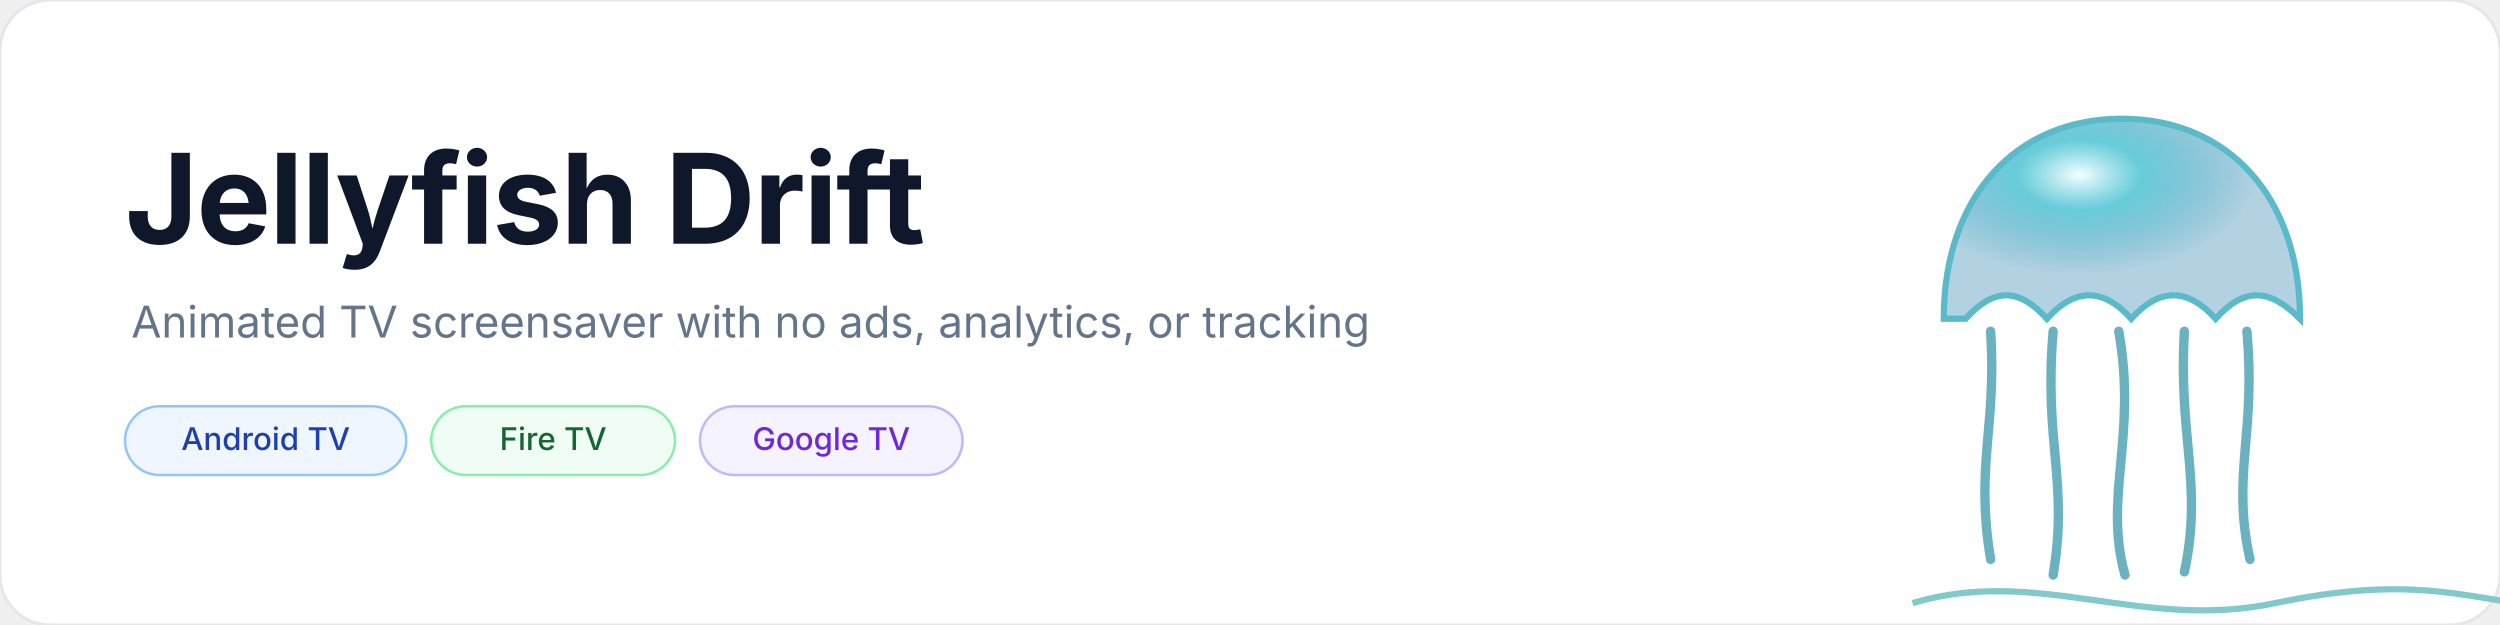
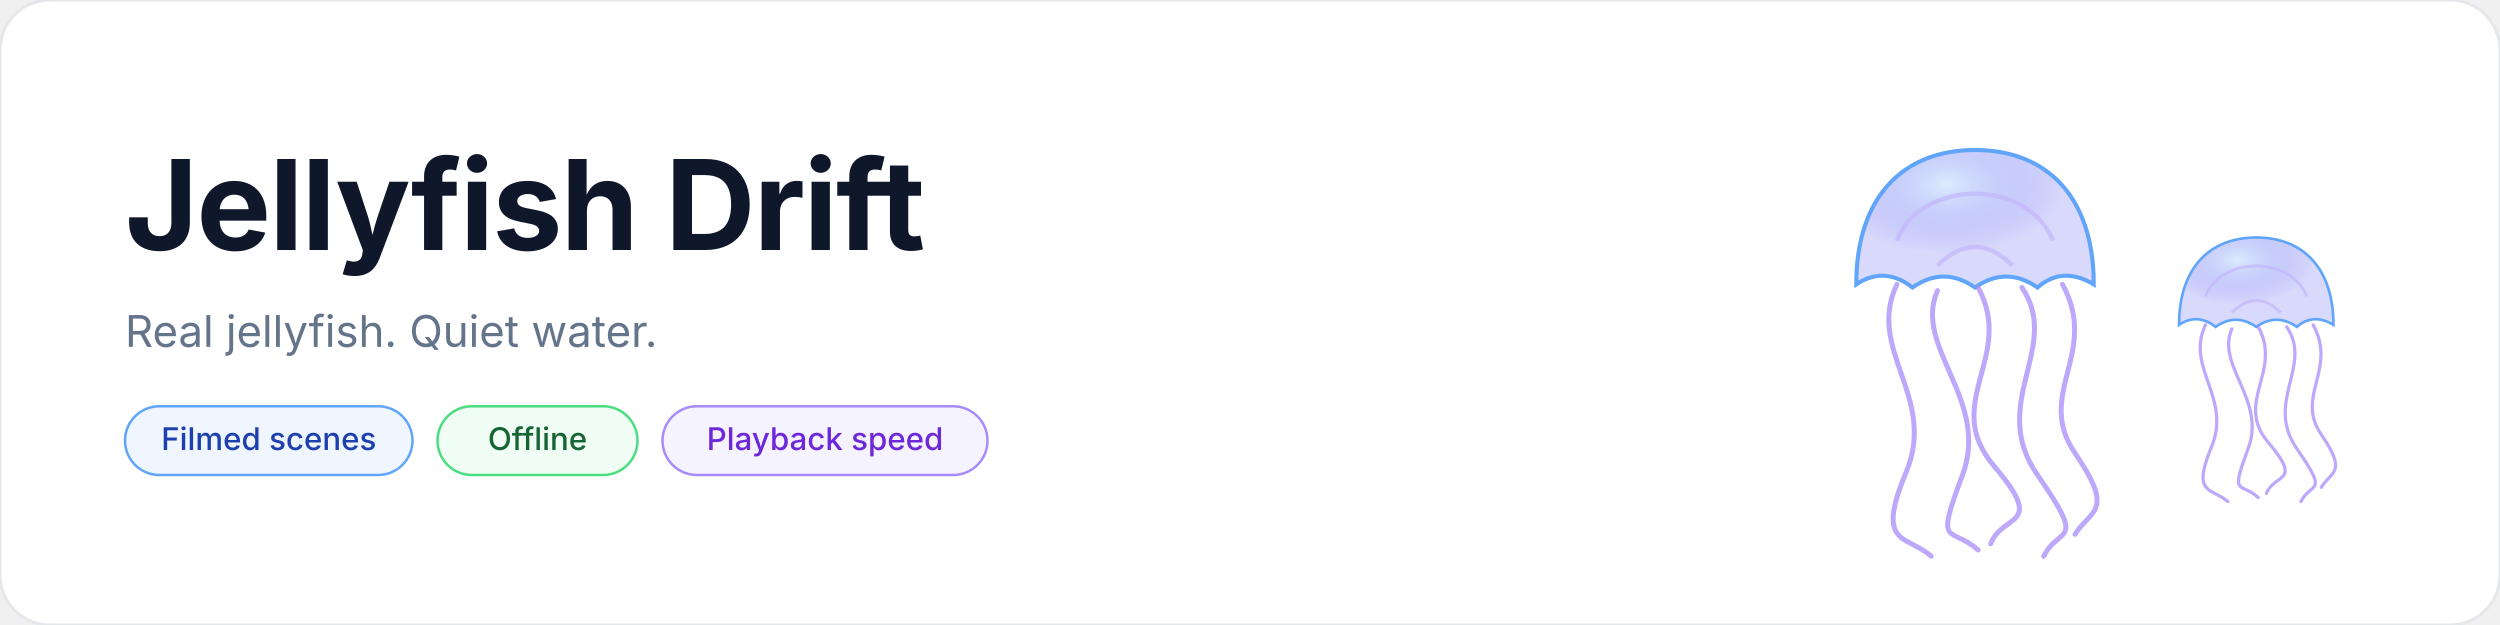
- <svg xmlns="http://www.w3.org/2000/svg" viewBox="0 0 800 200" role="img" aria-labelledby="title desc">
+ <svg xmlns="http://www.w3.org/2000/svg" width="800" height="200" viewBox="0 0 800 200" role="img" aria-labelledby="title desc">
+   <style>
+ @keyframes drift{0%,100%{transform:translate(0,0)}50%{transform:translate(4px,-7px)}}
+ @keyframes frill{0%,100%{transform:rotate(-1deg)}50%{transform:rotate(2deg)}}
+ .float-a,.float-b,.filaments{transform-box:fill-box;transform-origin:center}
+ .float-a{animation:drift 6.4s ease-in-out infinite}.float-b{animation:drift 8.2s ease-in-out -3.2s infinite}
+ .filaments{animation:frill 4.8s ease-in-out -1.4s infinite}
+ @media(prefers-reduced-motion:reduce){.float-a,.float-b,.filaments{animation:none}}
+ </style>
  <defs>
-     <linearGradient id="water" x2="0" y2="1">
-       <stop stop-color="#e6f5f4" />
-       <stop offset="1" stop-color="#c6e4e2" />
+     <linearGradient id="background" x2="1" y2="1">
+       <stop stop-color="#0c0a09" />
+       <stop offset="1" stop-color="#1c1917" />
    </linearGradient>
-     <radialGradient id="bell" cx="38%" cy="28%">
-       <stop stop-color="#f4ffff" stop-opacity=".95" />
-       <stop offset=".35" stop-color="#46c1d2" stop-opacity=".82" />
-       <stop offset="1" stop-color="#227eaa" stop-opacity=".35" />
+     <radialGradient id="bell" cx="38%" cy="25%">
+       <stop stop-color="#dbeafe" stop-opacity=".9" />
+       <stop offset="1" stop-color="#6366f1" stop-opacity=".25" />
    </radialGradient>
  </defs>
  <rect width="800" height="200" rx="16" fill="#fff" stroke="#e5e7eb" />
-   <text x="40" y="78" fill="#0f172a" font-family="system-ui,-apple-system,'Segoe UI',sans-serif" font-size="40" font-weight="700" letter-spacing="-.5">Jellyfish Drift</text>
-   <text x="42" y="108" fill="#64748b" font-family="system-ui,-apple-system,'Segoe UI',sans-serif" font-size="14">Animated TV screensaver with no ads, analytics, or tracking</text>
-   <g font-family="system-ui,-apple-system,'Segoe UI',sans-serif" font-size="10" font-weight="500" text-anchor="middle">
-     <rect x="40" y="130" width="90" height="22" rx="11" fill="#eff6ff" stroke="#93c5fd" stroke-width=".8" />
-     <text x="85" y="144" fill="#1e40af">Android TV</text>
-     <rect x="138" y="130" width="78" height="22" rx="11" fill="#f0fdf4" stroke="#86efac" stroke-width=".8" />
-     <text x="177" y="144" fill="#166534">Fire TV</text>
-     <rect x="224" y="130" width="84" height="22" rx="11" fill="#f5f3ff" stroke="#c4b5fd" stroke-width=".8" />
-     <text x="266" y="144" fill="#6d28d9">Google TV</text>
+   <g font-family="system-ui,-apple-system,'Segoe UI',sans-serif">
+     <text x="40" y="80" fill="#0f172a" font-size="40" font-weight="700" letter-spacing="-.5">Jellyfish Drift</text>
+     <text x="40" y="111" fill="#64748b" font-size="14">Real jellyfish. Quiet water.</text>
+     <g font-size="10" font-weight="500" text-anchor="middle">
+       <rect x="40" y="130" width="92" height="22" rx="11" fill="#eff6ff" stroke="#60a5fa" stroke-width=".8" />
+       <text x="86.0" y="144" fill="#1e40af">Filmed scenes</text>
+       <rect x="140" y="130" width="64" height="22" rx="11" fill="#f0fdf4" stroke="#4ade80" stroke-width=".8" />
+       <text x="172.0" y="144" fill="#166534">Offline</text>
+       <rect x="212" y="130" width="104" height="22" rx="11" fill="#f5f3ff" stroke="#a78bfa" stroke-width=".8" />
+       <text x="264.0" y="144" fill="#6d28d9">Playback speed</text>
+     </g>
  </g>
-   <g transform="translate(612 24)">
-     <path d="M10 78C10 39 33 14 67 14s57 25 57 64c-10-10-18-10-27 0-9-10-18-10-27 0-9-10-18-10-27 0-9-10-17-10-26 0Z" fill="url(#bell)" stroke="#5bbaca" stroke-width="2" />
-     <path d="M25 82c2 31-5 43 0 73M45 82c-3 36 5 48 0 78M66 82c6 34-5 53 2 78M87 82c-2 34 6 49 0 77M107 82c3 33-5 46 1 73" fill="none" stroke="#3295aa" stroke-opacity=".72" stroke-width="3" stroke-linecap="round" />
-     <path d="M0 169c40-12 73 9 116 0s60-2 84 1" fill="none" stroke="#81c9cb" stroke-width="2" />
+   <g transform="translate(570 36)">
+     <g transform="translate(62 12)">
+       <g class="float-a">
+         <path d="M-38 43C-38 15-23 0 0 0S38 15 38 43Q28 37 20 44Q10 37 0 44Q-10 37-20 44Q-29 37-38 43Z" fill="url(#bell)" stroke="#60a5fa" stroke-width="1.3" />
+         <path d="M-25 29C-18 10 16 8 25 29M-12 37Q0 25 12 37" fill="none" stroke="#c4b5fd" stroke-opacity=".7" stroke-width="1.4" />
+         <g class="filaments" fill="none" stroke-linecap="round">
+           <path d="M-25 43C-35 64-12 79-22 103S-22 123-14 130M-12 45C-20 63 5 80-4 104S-8 120 1 128M1 44C13 66-11 81 6 101S9 116 5 126M15 44C28 63 4 81 20 104S27 120 22 130M28 43C40 65 19 78 32 97S37 115 32 123" stroke="#a78bfa" stroke-opacity=".75" stroke-width="1.6" />
+         </g>
+       </g>
+     </g>
+     <g transform="translate(152 40) scale(.65)">
+       <g class="float-b">
+         <path d="M-38 43C-38 15-23 0 0 0S38 15 38 43Q28 37 20 44Q10 37 0 44Q-10 37-20 44Q-29 37-38 43Z" fill="url(#bell)" stroke="#60a5fa" stroke-width="1.3" />
+         <path d="M-25 29C-18 10 16 8 25 29M-12 37Q0 25 12 37" fill="none" stroke="#c4b5fd" stroke-opacity=".7" stroke-width="1.4" />
+         <g class="filaments" fill="none" stroke-linecap="round">
+           <path d="M-25 43C-35 64-12 79-22 103S-22 123-14 130M-12 45C-20 63 5 80-4 104S-8 120 1 128M1 44C13 66-11 81 6 101S9 116 5 126M15 44C28 63 4 81 20 104S27 120 22 130M28 43C40 65 19 78 32 97S37 115 32 123" stroke="#a78bfa" stroke-opacity=".75" stroke-width="1.6" />
+         </g>
+       </g>
+     </g>
  </g>
</svg>
